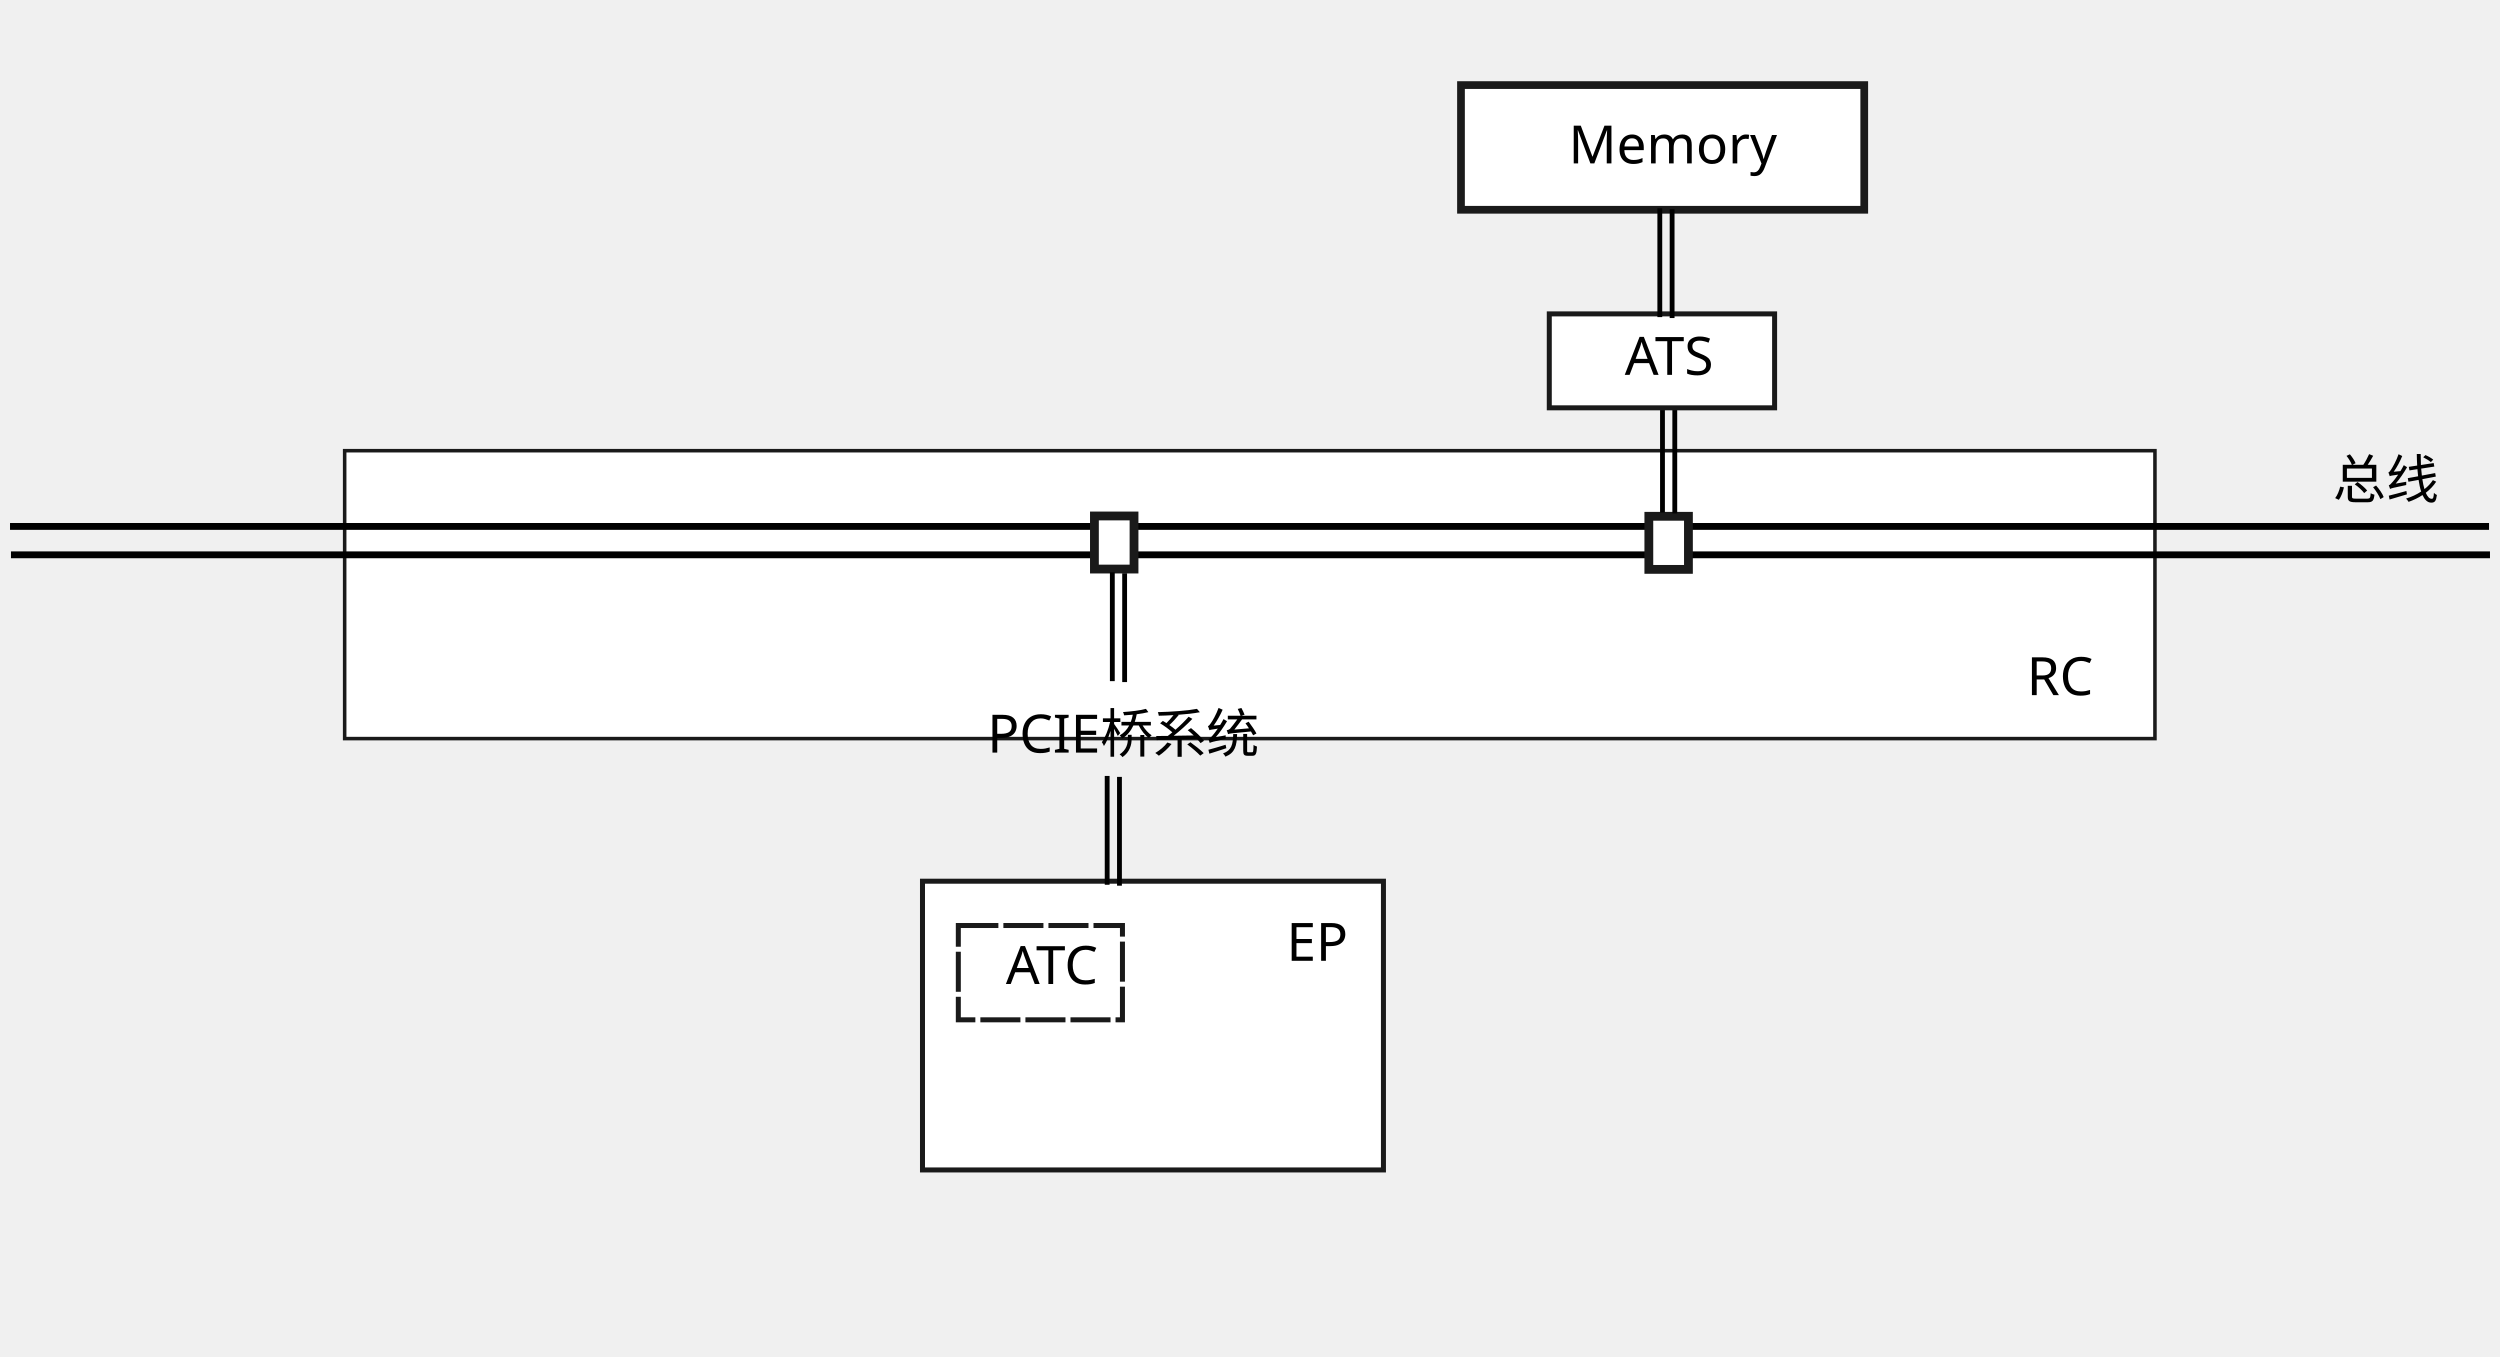
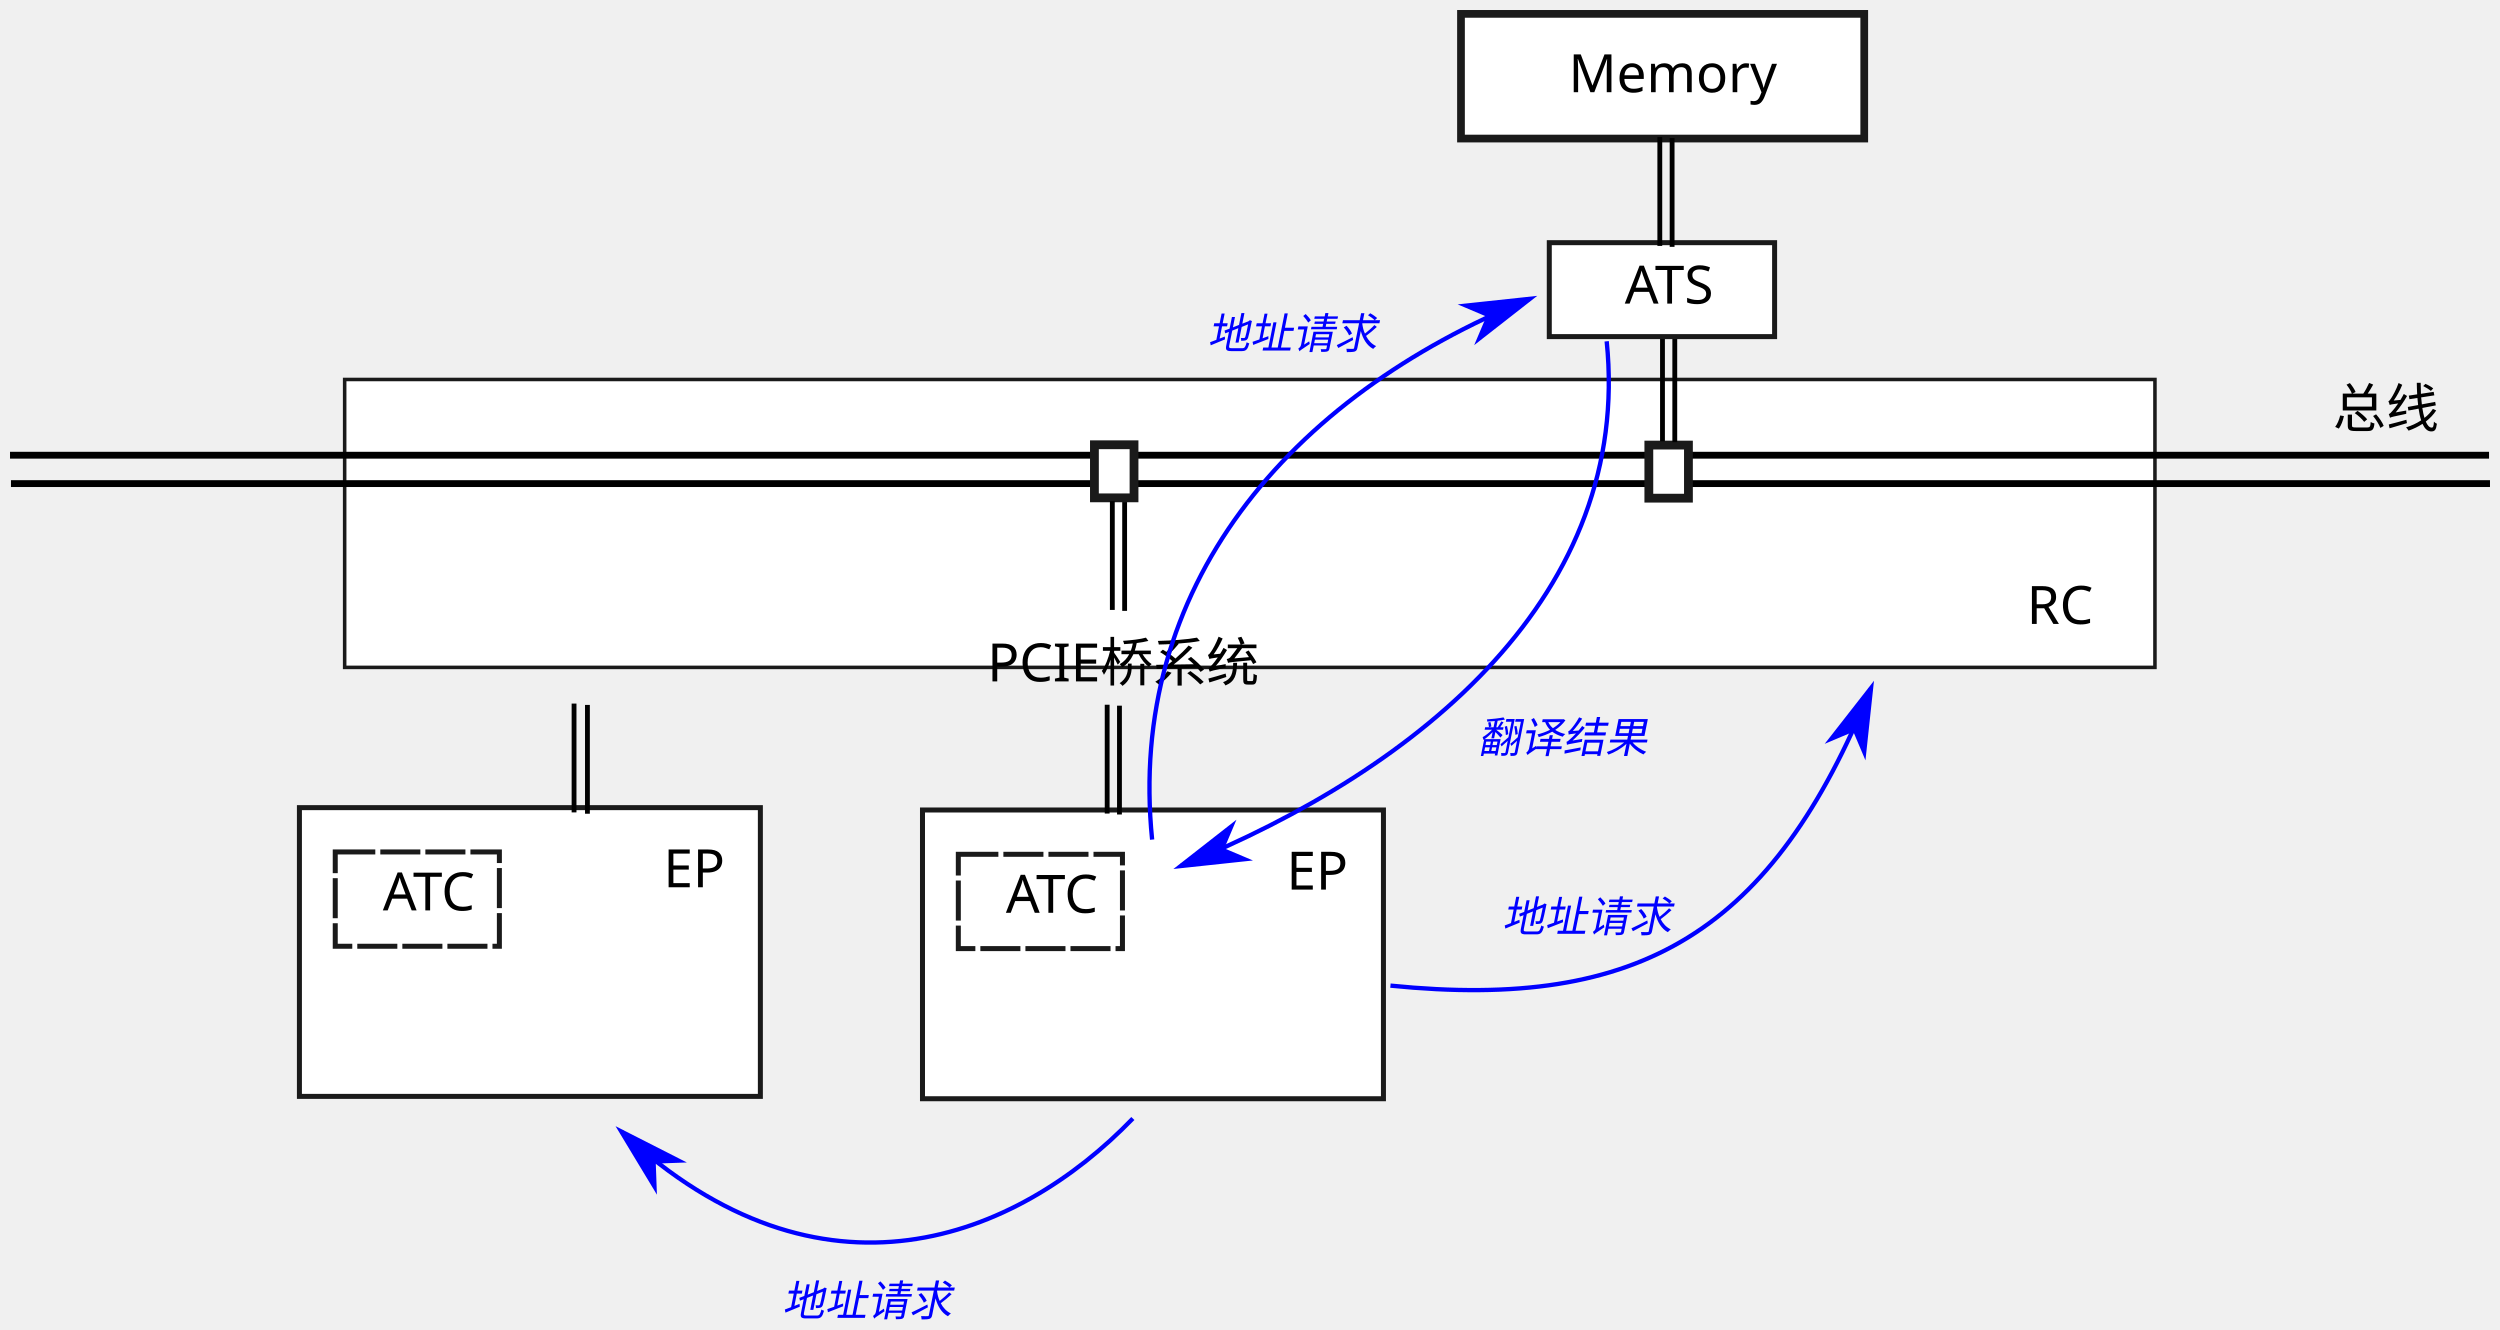
- <svg xmlns="http://www.w3.org/2000/svg" width="499.338mm" height="270.924mm" viewBox="0 0 499.338 270.924" version="1.1" id="svg8">
+ <svg xmlns="http://www.w3.org/2000/svg" width="499.338mm" height="265.514mm" viewBox="0 0 499.338 265.514" version="1.1" id="svg8">
  <defs id="defs2">
+     <marker orient="auto" refY="0" refX="0" id="marker1219" style="overflow:visible">
+       <path id="path959" d="M 0,0 5,-5 -12.5,0 5,5 Z" style="fill:#0000ff;fill-opacity:1;fill-rule:evenodd;stroke:#0000ff;stroke-width:1pt;stroke-opacity:1" transform="matrix(-0.8,0,0,-0.8,-10,0)" />
+     </marker>
    <marker orient="auto" refY="0" refX="0" id="marker3534" style="overflow:visible">
      <path id="path3532" d="M 0,0 5,-5 -12.5,0 5,5 Z" style="fill:#000000;fill-opacity:1;fill-rule:evenodd;stroke:#000000;stroke-width:1pt;stroke-opacity:1" transform="matrix(-0.8,0,0,-0.8,-10,0)" />
    </marker>
    <marker style="overflow:visible" id="marker3452" refX="0" refY="0" orient="auto">
      <path transform="matrix(0.8,0,0,0.8,10,0)" style="fill:#000000;fill-opacity:1;fill-rule:evenodd;stroke:#000000;stroke-width:1pt;stroke-opacity:1" d="M 0,0 5,-5 -12.5,0 5,5 Z" id="path3450" />
    </marker>
    <marker orient="auto" refY="0" refX="0" id="marker3374" style="overflow:visible">
      <path id="path3372" d="M 0,0 5,-5 -12.5,0 5,5 Z" style="fill:#000000;fill-opacity:1;fill-rule:evenodd;stroke:#000000;stroke-width:1pt;stroke-opacity:1" transform="matrix(-0.8,0,0,-0.8,-10,0)" />
    </marker>
    <marker orient="auto" refY="0" refX="0" id="Arrow1Lend" style="overflow:visible">
      <path id="path923" d="M 0,0 5,-5 -12.5,0 5,5 Z" style="fill:#000000;fill-opacity:1;fill-rule:evenodd;stroke:#000000;stroke-width:1pt;stroke-opacity:1" transform="matrix(-0.8,0,0,-0.8,-10,0)" />
    </marker>
    <marker orient="auto" refY="0" refX="0" id="Arrow2Lend" style="overflow:visible">
      <path id="path941" style="fill:#000000;fill-opacity:1;fill-rule:evenodd;stroke:#000000;stroke-width:0.625;stroke-linejoin:round;stroke-opacity:1" d="M 8.719,4.034 -2.207,0.016 8.719,-4.002 c -1.745,2.372 -1.735,5.617 -6e-7,8.035 z" transform="matrix(-1.1,0,0,-1.1,-1.1,0)" />
    </marker>
    <marker orient="auto" refY="0" refX="0" id="Arrow1Lend-2" style="overflow:visible">
      <path id="path923-7" d="M 0,0 5,-5 -12.5,0 5,5 Z" style="fill:#000000;fill-opacity:1;fill-rule:evenodd;stroke:#000000;stroke-width:1pt;stroke-opacity:1" transform="matrix(-0.8,0,0,-0.8,-10,0)" />
    </marker>
+     <marker orient="auto" refY="0" refX="0" id="marker1219-7" style="overflow:visible">
+       <path id="path959-5" d="M 0,0 5,-5 -12.5,0 5,5 Z" style="fill:#0000ff;fill-opacity:1;fill-rule:evenodd;stroke:#0000ff;stroke-width:1pt;stroke-opacity:1" transform="matrix(-0.8,0,0,-0.8,-10,0)" />
+     </marker>
+     <marker orient="auto" refY="0" refX="0" id="marker1219-7-2" style="overflow:visible">
+       <path id="path959-5-9" d="M 0,0 5,-5 -12.5,0 5,5 Z" style="fill:#0000ff;fill-opacity:1;fill-rule:evenodd;stroke:#0000ff;stroke-width:1pt;stroke-opacity:1" transform="matrix(-0.8,0,0,-0.8,-10,0)" />
+     </marker>
+     <marker orient="auto" refY="0" refX="0" id="marker1219-7-2-1" style="overflow:visible">
+       <path id="path959-5-9-8" d="M 0,0 5,-5 -12.5,0 5,5 Z" style="fill:#0000ff;fill-opacity:1;fill-rule:evenodd;stroke:#0000ff;stroke-width:1pt;stroke-opacity:1" transform="matrix(-0.8,0,0,-0.8,-10,0)" />
+     </marker>
  </defs>
-   <g id="layer1" transform="translate(-57.87259,349.4151)">
+   <g id="layer1" transform="translate(-57.87259,335.1916)">
    <rect style="opacity:1;fill:#ffffff;fill-opacity:1;stroke:#1a1a1a;stroke-width:0.708;stroke-miterlimit:4;stroke-dasharray:none;stroke-dashoffset:0" id="rect873-36-7-93-8-0-2-3-6-0-1-6-4-7-4" width="361.578" height="57.506" x="126.713" y="-259.396" />
    <text xml:space="preserve" style="font-style:normal;font-weight:normal;font-size:10.583px;line-height:1.25;font-family:sans-serif;letter-spacing:0px;word-spacing:0px;fill:#000000;fill-opacity:1;stroke:none;stroke-width:0.265" x="523.834" y="-249.834" id="text2119-4-9-7">
      <tspan id="tspan2117-0-8-2" x="523.834" y="-249.834" style="stroke-width:0.265">总线</tspan>
    </text>
    <path style="fill:none;stroke:#000000;stroke-width:1.365;stroke-linecap:butt;stroke-linejoin:miter;stroke-miterlimit:4;stroke-dasharray:none;stroke-opacity:1" d="M 59.873,-244.269 H 555.021" id="path971" />
    <path style="fill:none;stroke:#000000;stroke-width:1.365;stroke-linecap:butt;stroke-linejoin:miter;stroke-miterlimit:4;stroke-dasharray:none;stroke-opacity:1" d="M 60.062,-238.599 H 555.21" id="path971-6" />
    <text xml:space="preserve" style="font-style:normal;font-weight:normal;font-size:10.583px;line-height:1.25;font-family:sans-serif;letter-spacing:0px;word-spacing:0px;fill:#000000;fill-opacity:1;stroke:none;stroke-width:0.265" x="462.686" y="-210.572" id="text2119-4-9-7-6">
      <tspan id="tspan2117-0-8-2-2" x="462.686" y="-210.572" style="stroke-width:0.265">RC</tspan>
    </text>
    <rect style="opacity:1;fill:#ffffff;fill-opacity:1;stroke:#1a1a1a;stroke-width:1.758;stroke-miterlimit:4;stroke-dasharray:none;stroke-dashoffset:0" id="rect873-36-7-93-8-0-2-3-6-0-0-3-3" width="7.91" height="10.603" x="276.467" y="-246.358" />
    <path style="fill:none;stroke:#000000;stroke-width:0.965;stroke-linecap:butt;stroke-linejoin:miter;stroke-miterlimit:4;stroke-dasharray:none;stroke-opacity:1" d="m 280.044,-213.369 v -21.734" id="path1023-4-2" />
    <path style="fill:none;stroke:#000000;stroke-width:0.965;stroke-linecap:butt;stroke-linejoin:miter;stroke-miterlimit:4;stroke-dasharray:none;stroke-opacity:1" d="m 282.501,-213.18 v -21.734" id="path1023-4-2-6" />
    <rect style="opacity:1;fill:#ffffff;fill-opacity:1;stroke:#1a1a1a;stroke-width:1;stroke-miterlimit:4;stroke-dasharray:none;stroke-dashoffset:0" id="rect873-36-7-93-8-0-2-3-6-0-1-6-4-7" width="92.068" height="57.672" x="242.127" y="-173.408" />
    <text xml:space="preserve" style="font-style:normal;font-weight:normal;font-size:10.583px;line-height:1.25;font-family:sans-serif;letter-spacing:0px;word-spacing:0px;fill:#000000;fill-opacity:1;stroke:none;stroke-width:0.265" x="314.835" y="-157.504" id="text2119-4-6-2-9-2-1-7-4">
      <tspan id="tspan2117-0-7-9-3-9-0-6-5" x="314.835" y="-157.504" style="stroke-width:0.265">EP</tspan>
    </text>
    <flowRoot xml:space="preserve" id="flowRoot1825" style="font-style:normal;font-weight:normal;font-size:40px;line-height:1.25;font-family:sans-serif;letter-spacing:0px;word-spacing:0px;fill:#000000;fill-opacity:1;stroke:none" transform="matrix(0.2645833,0,0,0.2645833,57.87259,-398.2)">
      <flowRegion id="flowRegion1827">
        <rect id="rect1829" width="539.286" height="467.857" x="229.286" y="-52.818" />
      </flowRegion>
      <flowPara id="flowPara1831" />
    </flowRoot>
-     <rect style="opacity:1;fill:#ffffff;fill-opacity:1;stroke:#1a1a1a;stroke-width:1;stroke-miterlimit:4;stroke-dasharray:8,1;stroke-dashoffset:0" id="rect873-36-7-93-8-0-2-2-8" width="32.783" height="18.836" x="249.283" y="-164.558" />
+     <rect style="opacity:1;fill:#ffffff;fill-opacity:1;stroke:#1a1a1a;stroke-width:1;stroke-miterlimit:4;stroke-dasharray:8, 1;stroke-dashoffset:0" id="rect873-36-7-93-8-0-2-2-8" width="32.783" height="18.836" x="249.283" y="-164.558" />
    <text xml:space="preserve" style="font-style:normal;font-weight:normal;font-size:10.583px;line-height:1.25;font-family:sans-serif;letter-spacing:0px;word-spacing:0px;fill:#000000;fill-opacity:1;stroke:none;stroke-width:0.265" x="258.784" y="-152.879" id="text2119-4-0-8">
      <tspan id="tspan2117-0-23-4" x="258.784" y="-152.879" style="stroke-width:0.265">ATC</tspan>
    </text>
    <path style="fill:none;stroke:#000000;stroke-width:0.965;stroke-linecap:butt;stroke-linejoin:miter;stroke-miterlimit:4;stroke-dasharray:none;stroke-opacity:1" d="m 279.012,-172.698 v -21.734" id="path1023-4-2-3" />
    <path style="fill:none;stroke:#000000;stroke-width:0.965;stroke-linecap:butt;stroke-linejoin:miter;stroke-miterlimit:4;stroke-dasharray:none;stroke-opacity:1" d="M 281.469,-172.509 V -194.243" id="path1023-4-2-6-1" />
    <text xml:space="preserve" style="font-style:normal;font-weight:normal;font-size:10.583px;line-height:1.25;font-family:sans-serif;letter-spacing:0px;word-spacing:0px;fill:#000000;fill-opacity:1;stroke:none;stroke-width:0.265" x="255.069" y="-199.097" id="text2119-4-6-2-9-2-1-7-4-9">
      <tspan id="tspan2117-0-7-9-3-9-0-6-5-2" x="255.069" y="-199.097" style="stroke-width:0.265">PCIE桥系统</tspan>
    </text>
    <rect style="opacity:1;fill:#ffffff;fill-opacity:1;stroke:#1a1a1a;stroke-width:1.758;stroke-miterlimit:4;stroke-dasharray:none;stroke-dashoffset:0" id="rect873-36-7-93-8-0-2-3-6-0-0-3-3-6" width="7.91" height="10.603" x="387.203" y="-246.293" />
    <path style="fill:none;stroke:#000000;stroke-width:0.965;stroke-linecap:butt;stroke-linejoin:miter;stroke-miterlimit:4;stroke-dasharray:none;stroke-opacity:1" d="m 389.929,-247.057 v -21.734" id="path1023-4-2-3-64" />
    <path style="fill:none;stroke:#000000;stroke-width:0.965;stroke-linecap:butt;stroke-linejoin:miter;stroke-miterlimit:4;stroke-dasharray:none;stroke-opacity:1" d="m 392.386,-246.868 v -21.734" id="path1023-4-2-6-1-9" />
    <rect style="opacity:1;fill:#ffffff;fill-opacity:1;stroke:#1a1a1a;stroke-width:1;stroke-miterlimit:4;stroke-dasharray:none;stroke-dashoffset:0" id="rect873-36-7-93-8-0-2-2-8-9-5" width="45.004" height="18.763" x="367.319" y="-286.721" />
    <text xml:space="preserve" style="font-style:normal;font-weight:normal;font-size:10.583px;line-height:1.25;font-family:sans-serif;letter-spacing:0px;word-spacing:0px;fill:#000000;fill-opacity:1;stroke:none;stroke-width:1;stroke-miterlimit:4;stroke-dasharray:none" x="382.396" y="-274.545" id="text2119-4-0-8-2-0">
      <tspan id="tspan2117-0-23-4-0-4" x="382.396" y="-274.545" style="stroke-width:1;stroke-miterlimit:4;stroke-dasharray:none">ATS</tspan>
    </text>
    <rect style="opacity:1;fill:#ffffff;fill-opacity:1;stroke:#1a1a1a;stroke-width:1.541;stroke-miterlimit:4;stroke-dasharray:none;stroke-dashoffset:0" id="rect873-36-7-93-8-0-2-2-8-9-5-8" width="80.545" height="24.904" x="349.683" y="-332.421" />
    <text xml:space="preserve" style="font-style:normal;font-weight:normal;font-size:10.583px;line-height:1.25;font-family:sans-serif;letter-spacing:0px;word-spacing:0px;fill:#000000;fill-opacity:1;stroke:none;stroke-width:1;stroke-miterlimit:4;stroke-dasharray:none" x="371.171" y="-316.773" id="text2119-4-0-8-2-0-7">
      <tspan id="tspan2117-0-23-4-0-4-1" x="371.171" y="-316.773" style="stroke-width:1;stroke-miterlimit:4;stroke-dasharray:none">Memory</tspan>
    </text>
    <path style="fill:none;stroke:#000000;stroke-width:0.965;stroke-linecap:butt;stroke-linejoin:miter;stroke-miterlimit:4;stroke-dasharray:none;stroke-opacity:1" d="m 389.395,-286.078 v -21.734" id="path1023-4-2-3-64-7" />
    <path style="fill:none;stroke:#000000;stroke-width:0.965;stroke-linecap:butt;stroke-linejoin:miter;stroke-miterlimit:4;stroke-dasharray:none;stroke-opacity:1" d="m 391.852,-285.889 v -21.734" id="path1023-4-2-6-1-9-2" />
+     <path style="fill:none;stroke:#0000ff;stroke-width:0.865;stroke-linecap:butt;stroke-linejoin:miter;stroke-miterlimit:4;stroke-dasharray:none;stroke-opacity:1;marker-end:url(#marker1219)" d="m 287.992,-167.492 c -5.09,-50.218 27.035,-88.389 75.37,-107.977" id="path954" />
+     <text xml:space="preserve" style="font-style:normal;font-weight:normal;font-size:10.583px;line-height:1.25;font-family:sans-serif;letter-spacing:0px;word-spacing:0px;fill:#000000;fill-opacity:1;stroke:none;stroke-width:0.265" x="299.025" y="-265.546" id="text2119-4-9-7-3">
+       <tspan id="tspan2117-0-8-2-6" x="299.025" y="-265.546" style="font-style:italic;font-variant:normal;font-weight:normal;font-stretch:normal;font-size:8.467px;font-family:sans-serif;-inkscape-font-specification:'sans-serif Italic';fill:#0000ff;stroke-width:0.265">地址请求</tspan>
+     </text>
+     <path style="fill:none;stroke:#0000ff;stroke-width:0.865;stroke-linecap:butt;stroke-linejoin:miter;stroke-miterlimit:4;stroke-dasharray:none;stroke-opacity:1;marker-end:url(#marker1219-7)" d="m 378.785,-267.024 c 5.09,50.218 -36.657,85.182 -84.992,104.77" id="path954-3" />
+     <text xml:space="preserve" style="font-style:normal;font-weight:normal;font-size:10.583px;line-height:1.25;font-family:sans-serif;letter-spacing:0px;word-spacing:0px;fill:#000000;fill-opacity:1;stroke:none;stroke-width:0.265" x="353.065" y="-184.859" id="text2119-4-9-7-3-5">
+       <tspan id="tspan2117-0-8-2-6-6" x="353.065" y="-184.859" style="font-style:italic;font-variant:normal;font-weight:normal;font-stretch:normal;font-size:8.467px;font-family:sans-serif;-inkscape-font-specification:'sans-serif Italic';fill:#0000ff;stroke-width:0.265">翻译结果</tspan>
+     </text>
+     <path style="fill:none;stroke:#0000ff;stroke-width:0.865;stroke-linecap:butt;stroke-linejoin:miter;stroke-miterlimit:4;stroke-dasharray:none;stroke-opacity:1;marker-end:url(#marker1219-7-2)" d="m 335.593,-138.329 c 50.218,5.09 76.362,-10.999 95.95,-59.334" id="path954-3-1" />
+     <rect style="opacity:1;fill:#ffffff;fill-opacity:1;stroke:#1a1a1a;stroke-width:1;stroke-miterlimit:4;stroke-dasharray:none;stroke-dashoffset:0" id="rect873-36-7-93-8-0-2-3-6-0-1-6-4-7-2" width="92.068" height="57.672" x="117.677" y="-173.877" />
+     <text xml:space="preserve" style="font-style:normal;font-weight:normal;font-size:10.583px;line-height:1.25;font-family:sans-serif;letter-spacing:0px;word-spacing:0px;fill:#000000;fill-opacity:1;stroke:none;stroke-width:0.265" x="190.385" y="-157.973" id="text2119-4-6-2-9-2-1-7-4-7">
+       <tspan id="tspan2117-0-7-9-3-9-0-6-5-0" x="190.385" y="-157.973" style="stroke-width:0.265">EP</tspan>
+     </text>
+     <rect style="opacity:1;fill:#ffffff;fill-opacity:1;stroke:#1a1a1a;stroke-width:1;stroke-miterlimit:4;stroke-dasharray:8, 1;stroke-dashoffset:0" id="rect873-36-7-93-8-0-2-2-8-9" width="32.783" height="18.836" x="124.833" y="-165.027" />
+     <text xml:space="preserve" style="font-style:normal;font-weight:normal;font-size:10.583px;line-height:1.25;font-family:sans-serif;letter-spacing:0px;word-spacing:0px;fill:#000000;fill-opacity:1;stroke:none;stroke-width:0.265" x="134.334" y="-153.348" id="text2119-4-0-8-3">
+       <tspan id="tspan2117-0-23-4-6" x="134.334" y="-153.348" style="stroke-width:0.265">ATC</tspan>
+     </text>
+     <path style="fill:none;stroke:#000000;stroke-width:0.965;stroke-linecap:butt;stroke-linejoin:miter;stroke-miterlimit:4;stroke-dasharray:none;stroke-opacity:1" d="m 172.531,-172.928 v -21.734" id="path1023-4-2-3-0" />
+     <path style="fill:none;stroke:#000000;stroke-width:0.965;stroke-linecap:butt;stroke-linejoin:miter;stroke-miterlimit:4;stroke-dasharray:none;stroke-opacity:1" d="m 175.204,-172.661 v -21.734" id="path1023-4-2-3-6" />
+     <text xml:space="preserve" style="font-style:normal;font-weight:normal;font-size:10.583px;line-height:1.25;font-family:sans-serif;letter-spacing:0px;word-spacing:0px;fill:#000000;fill-opacity:1;stroke:none;stroke-width:0.265" x="357.871" y="-149.049" id="text2119-4-9-7-3-5-2">
+       <tspan id="tspan2117-0-8-2-6-6-6" x="357.871" y="-149.049" style="font-style:italic;font-variant:normal;font-weight:normal;font-stretch:normal;font-size:8.467px;font-family:sans-serif;-inkscape-font-specification:'sans-serif Italic';fill:#0000ff;stroke-width:0.265">地址请求</tspan>
+     </text>
+     <path style="fill:none;stroke:#0000ff;stroke-width:0.865;stroke-linecap:butt;stroke-linejoin:miter;stroke-miterlimit:4;stroke-dasharray:none;stroke-opacity:1;marker-end:url(#marker1219-7-2-1)" d="m 284.143,-111.787 c -23.224,24.066 -62.197,39.782 -102.097,2.673" id="path954-3-1-7" />
+     <text xml:space="preserve" style="font-style:normal;font-weight:normal;font-size:10.583px;line-height:1.25;font-family:sans-serif;letter-spacing:0px;word-spacing:0px;fill:#000000;fill-opacity:1;stroke:none;stroke-width:0.265" x="214.084" y="-72.338" id="text2119-4-9-7-3-5-2-9">
+       <tspan id="tspan2117-0-8-2-6-6-6-2" x="214.084" y="-72.338" style="font-style:italic;font-variant:normal;font-weight:normal;font-stretch:normal;font-size:8.467px;font-family:sans-serif;-inkscape-font-specification:'sans-serif Italic';fill:#0000ff;stroke-width:0.265">地址请求</tspan>
+     </text>
  </g>
</svg>
